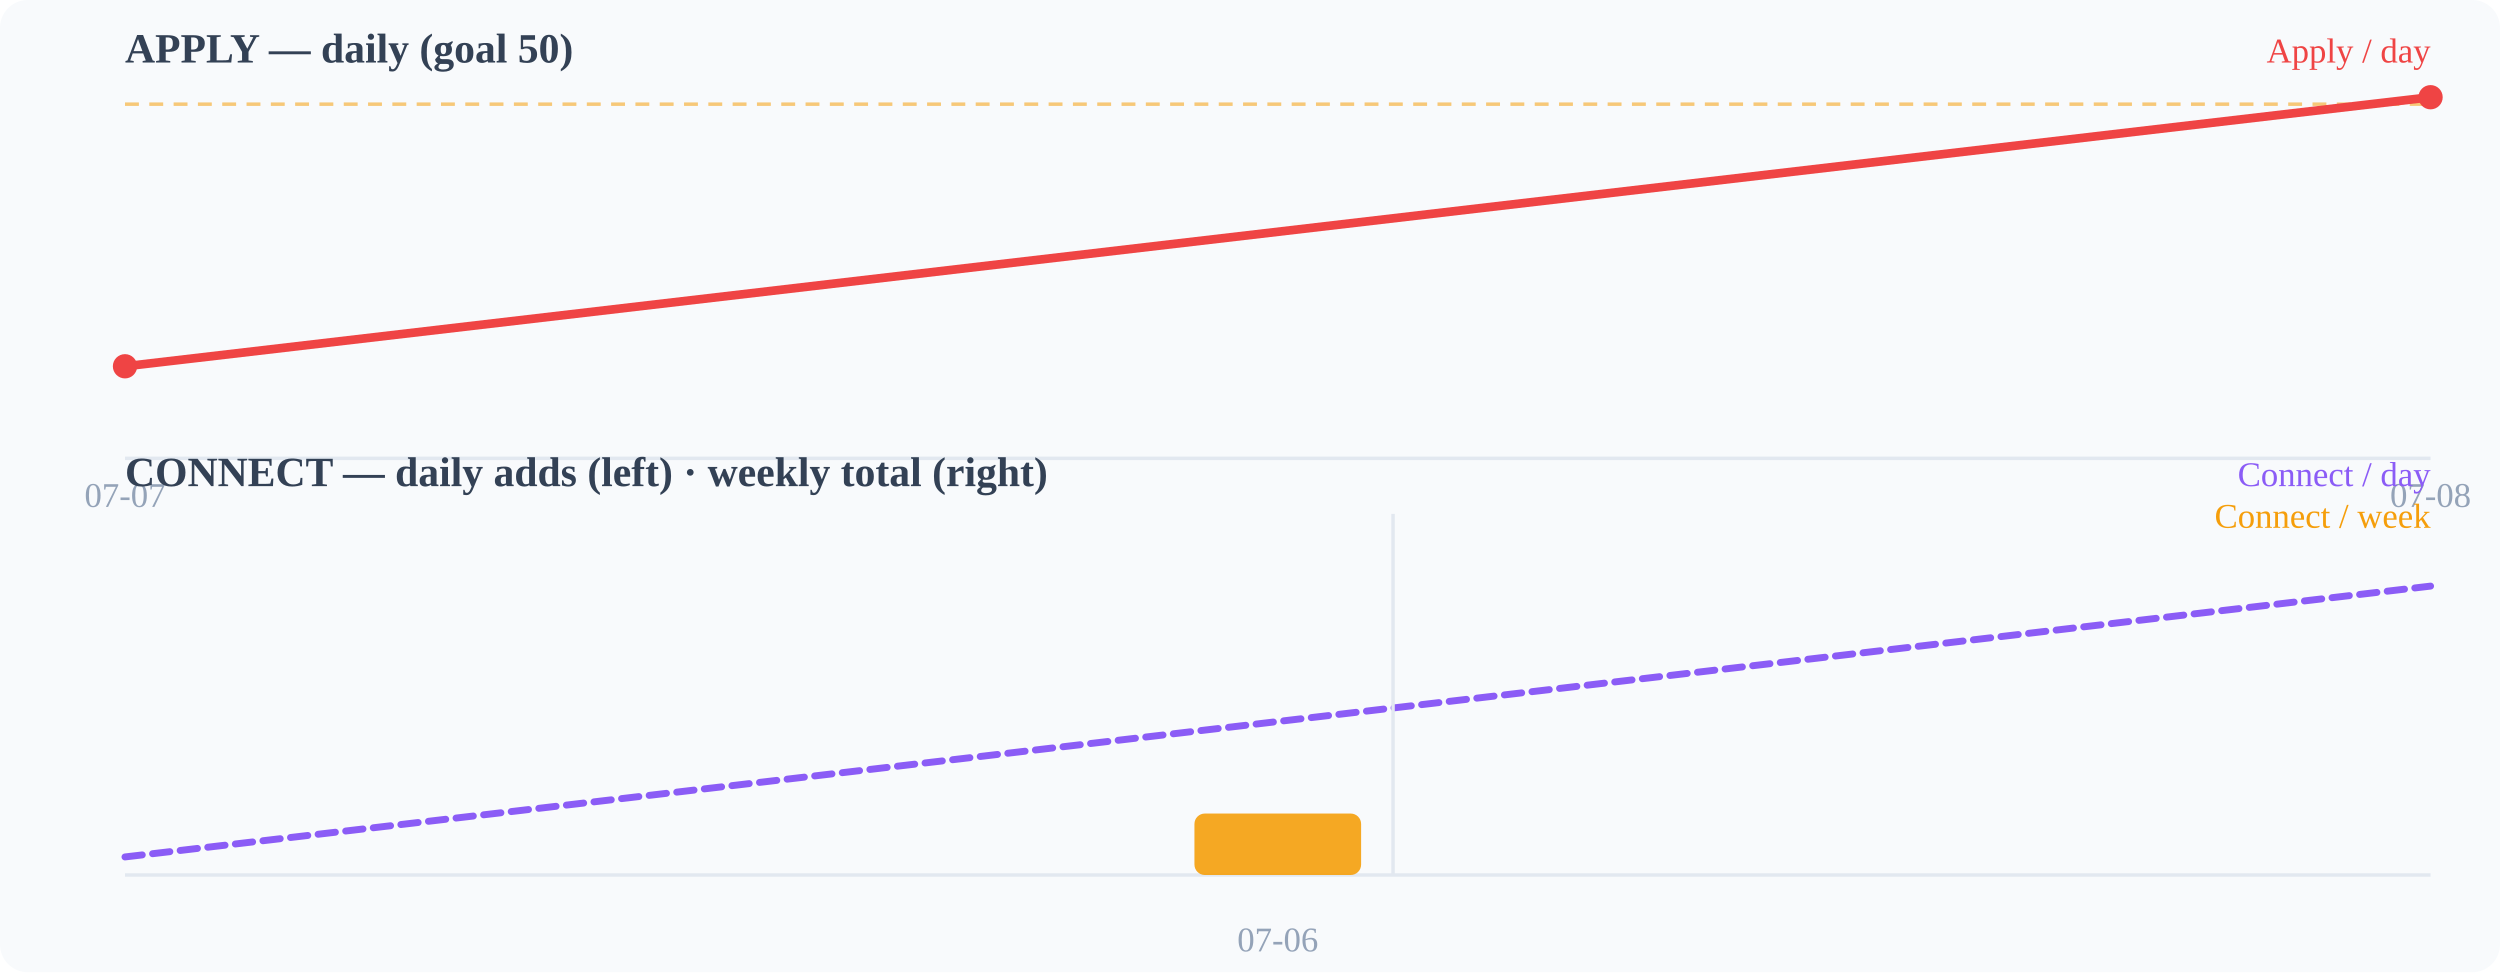
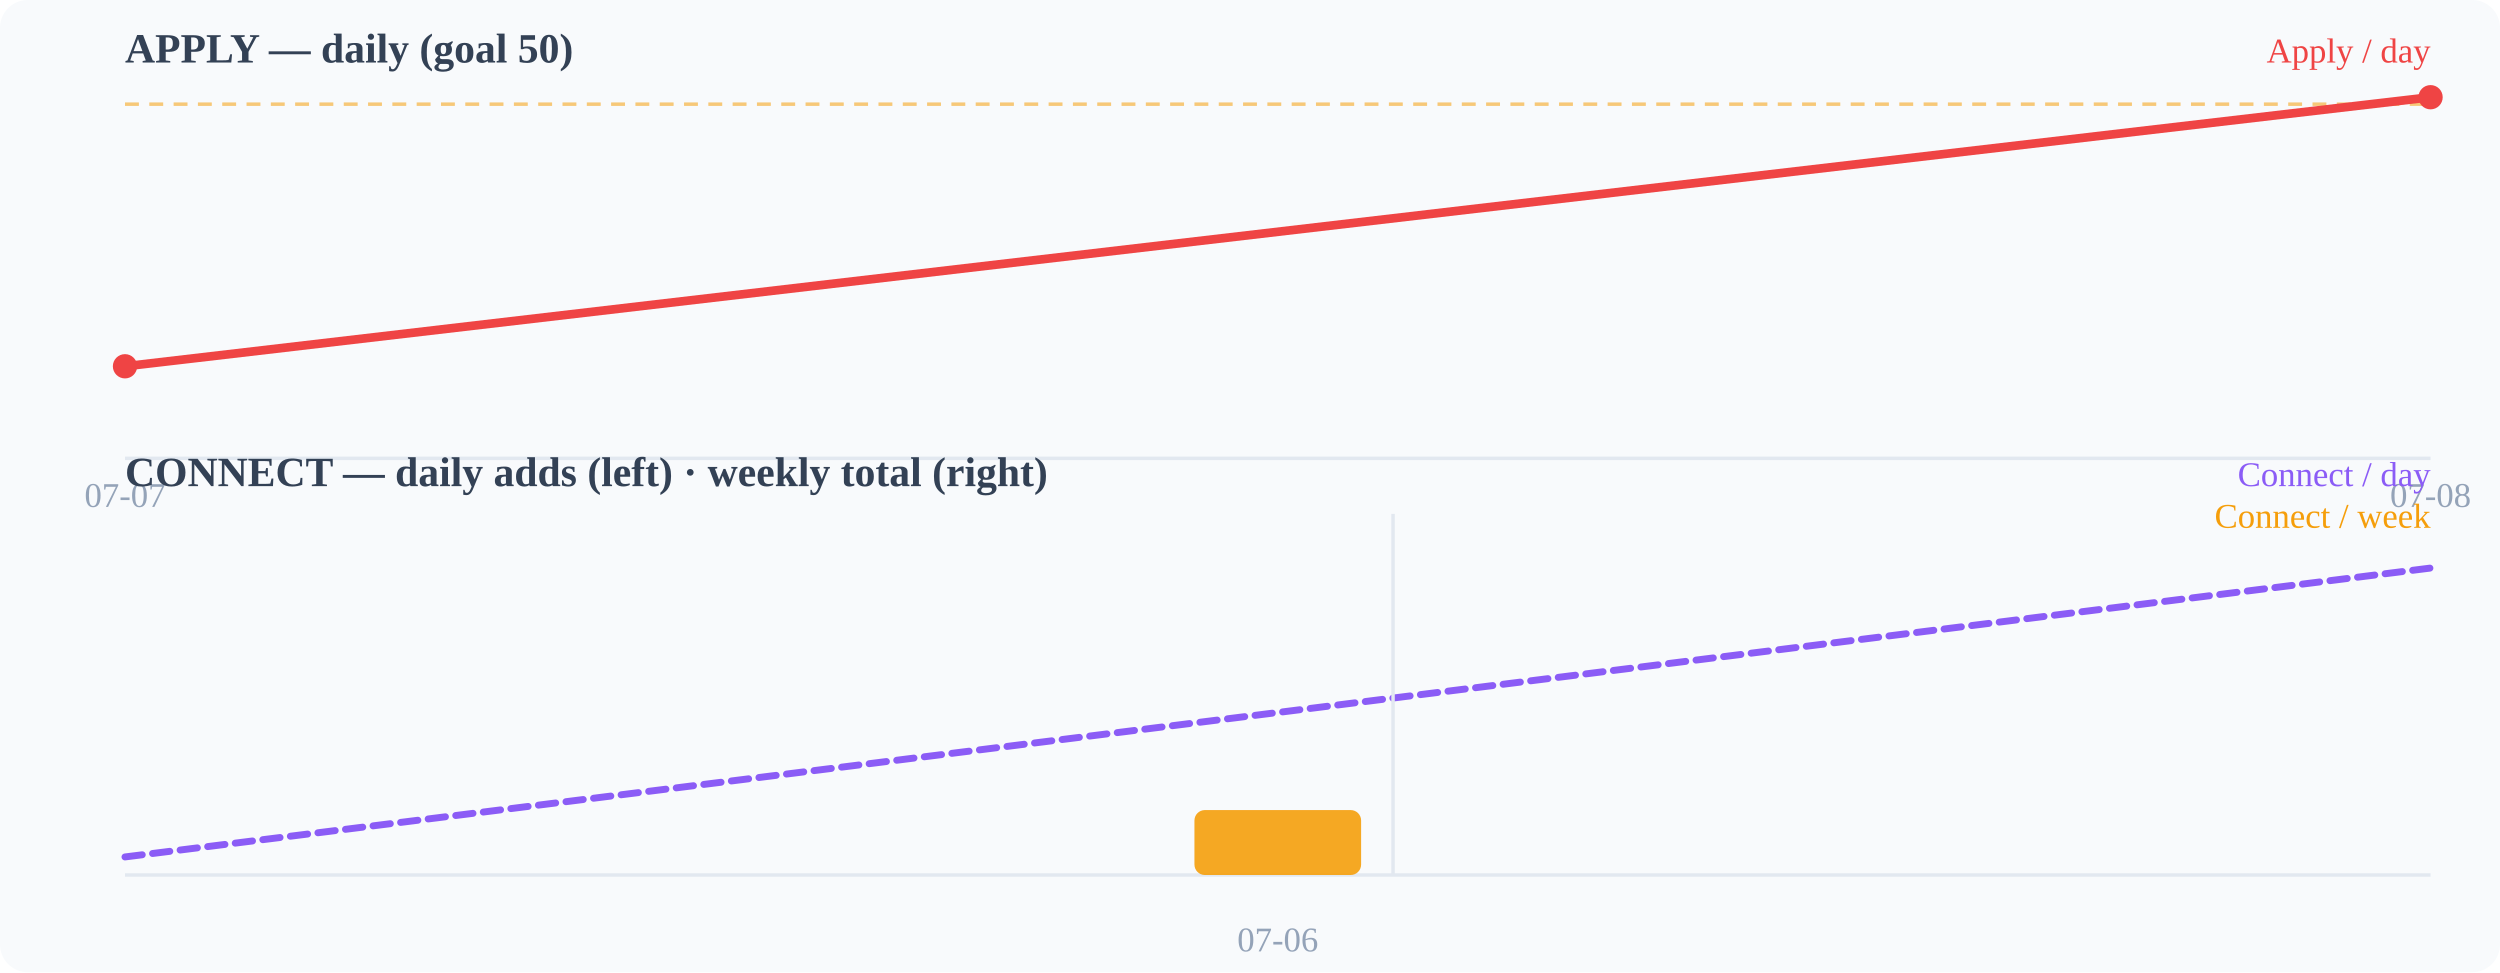
<svg xmlns="http://www.w3.org/2000/svg" width="720" height="280" viewBox="0 0 720 280">
  <rect width="720" height="280" fill="#f8fafc" rx="8" />
  <text x="36" y="18" font-size="12" font-weight="600" fill="#334155">APPLY — daily (goal 50)</text>
  <line x1="36" y1="132" x2="700" y2="132" stroke="#e2e8f0" stroke-width="1" />
  <line x1="36" y1="30.0" x2="700" y2="30.0" stroke="#f59e0b" stroke-width="1" stroke-dasharray="4 3" opacity="0.55" />
  <polyline points="36.0,105.5 700.0,28.0" fill="none" stroke="#ef4444" stroke-width="2.5" stroke-linecap="round" stroke-linejoin="round" />
  <circle cx="36" cy="105.49" r="3.5" fill="#ef4444" />
  <circle cx="700" cy="28" r="3.5" fill="#ef4444" />
  <text x="36" y="146" font-size="10" fill="#94a3b8" text-anchor="middle">07-07</text>
  <text x="700" y="146" font-size="10" fill="#94a3b8" text-anchor="middle">07-08</text>
  <text x="36" y="140" font-size="12" font-weight="600" fill="#334155">CONNECT — daily adds (left) · weekly total (right)</text>
  <line x1="36" y1="252" x2="700" y2="252" stroke="#e2e8f0" stroke-width="1" />
-   <polyline points="36.0,246.8 700.0,168.8" fill="none" stroke="#8b5cf6" stroke-width="2" stroke-linecap="round" stroke-linejoin="round" stroke-dasharray="5 3" />
-   <rect x="344.0" y="234.3" width="48" height="17.7" rx="3" fill="#f59e0b" opacity="0.9" />
+   <polyline points="36.0,246.8 700.0,163.6" fill="none" stroke="#8b5cf6" stroke-width="2" stroke-linecap="round" stroke-linejoin="round" stroke-dasharray="5 3" />
+   <rect x="344.0" y="233.3" width="48" height="18.7" rx="3" fill="#f59e0b" opacity="0.9" />
  <line x1="401.2" y1="148" x2="401.2" y2="252" stroke="#e2e8f0" stroke-width="1" />
  <text x="368" y="274" font-size="10" fill="#94a3b8" text-anchor="middle">07-06</text>
  <text x="700" y="18" font-size="10" fill="#ef4444" text-anchor="end">Apply / day</text>
  <text x="700" y="140" font-size="10" fill="#8b5cf6" text-anchor="end">Connect / day</text>
  <text x="700" y="152" font-size="10" fill="#f59e0b" text-anchor="end">Connect / week</text>
</svg>
